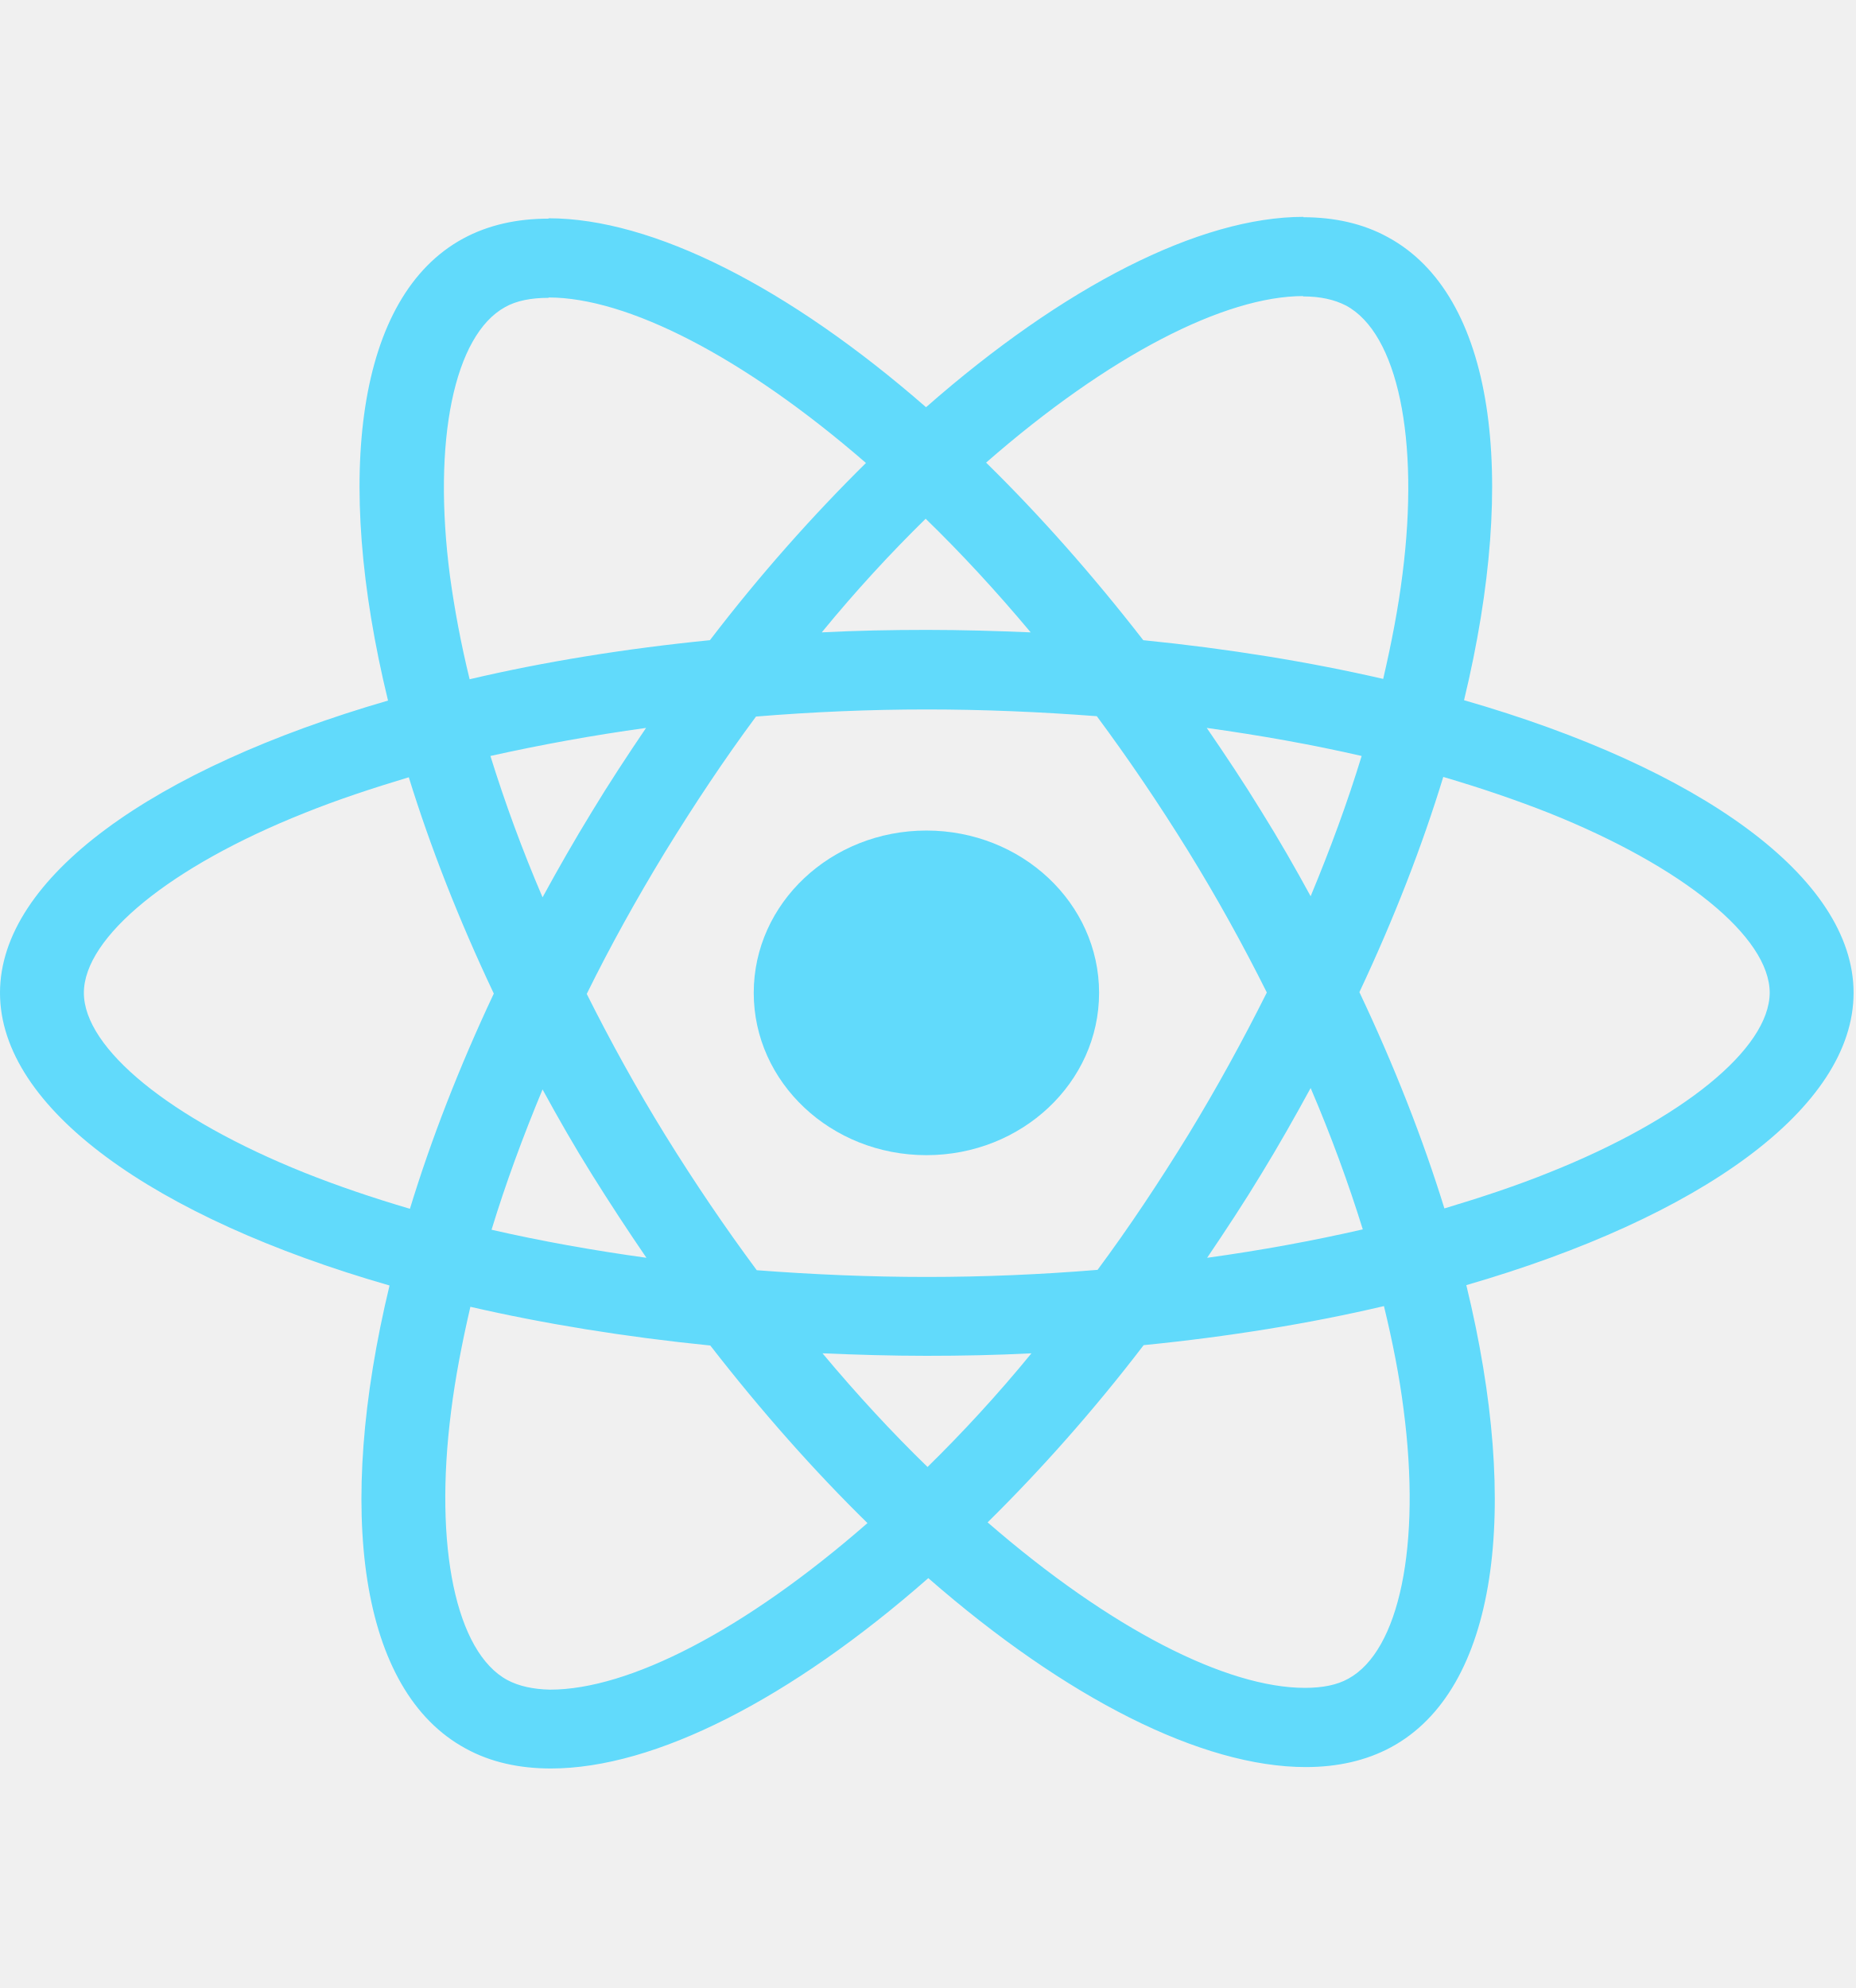
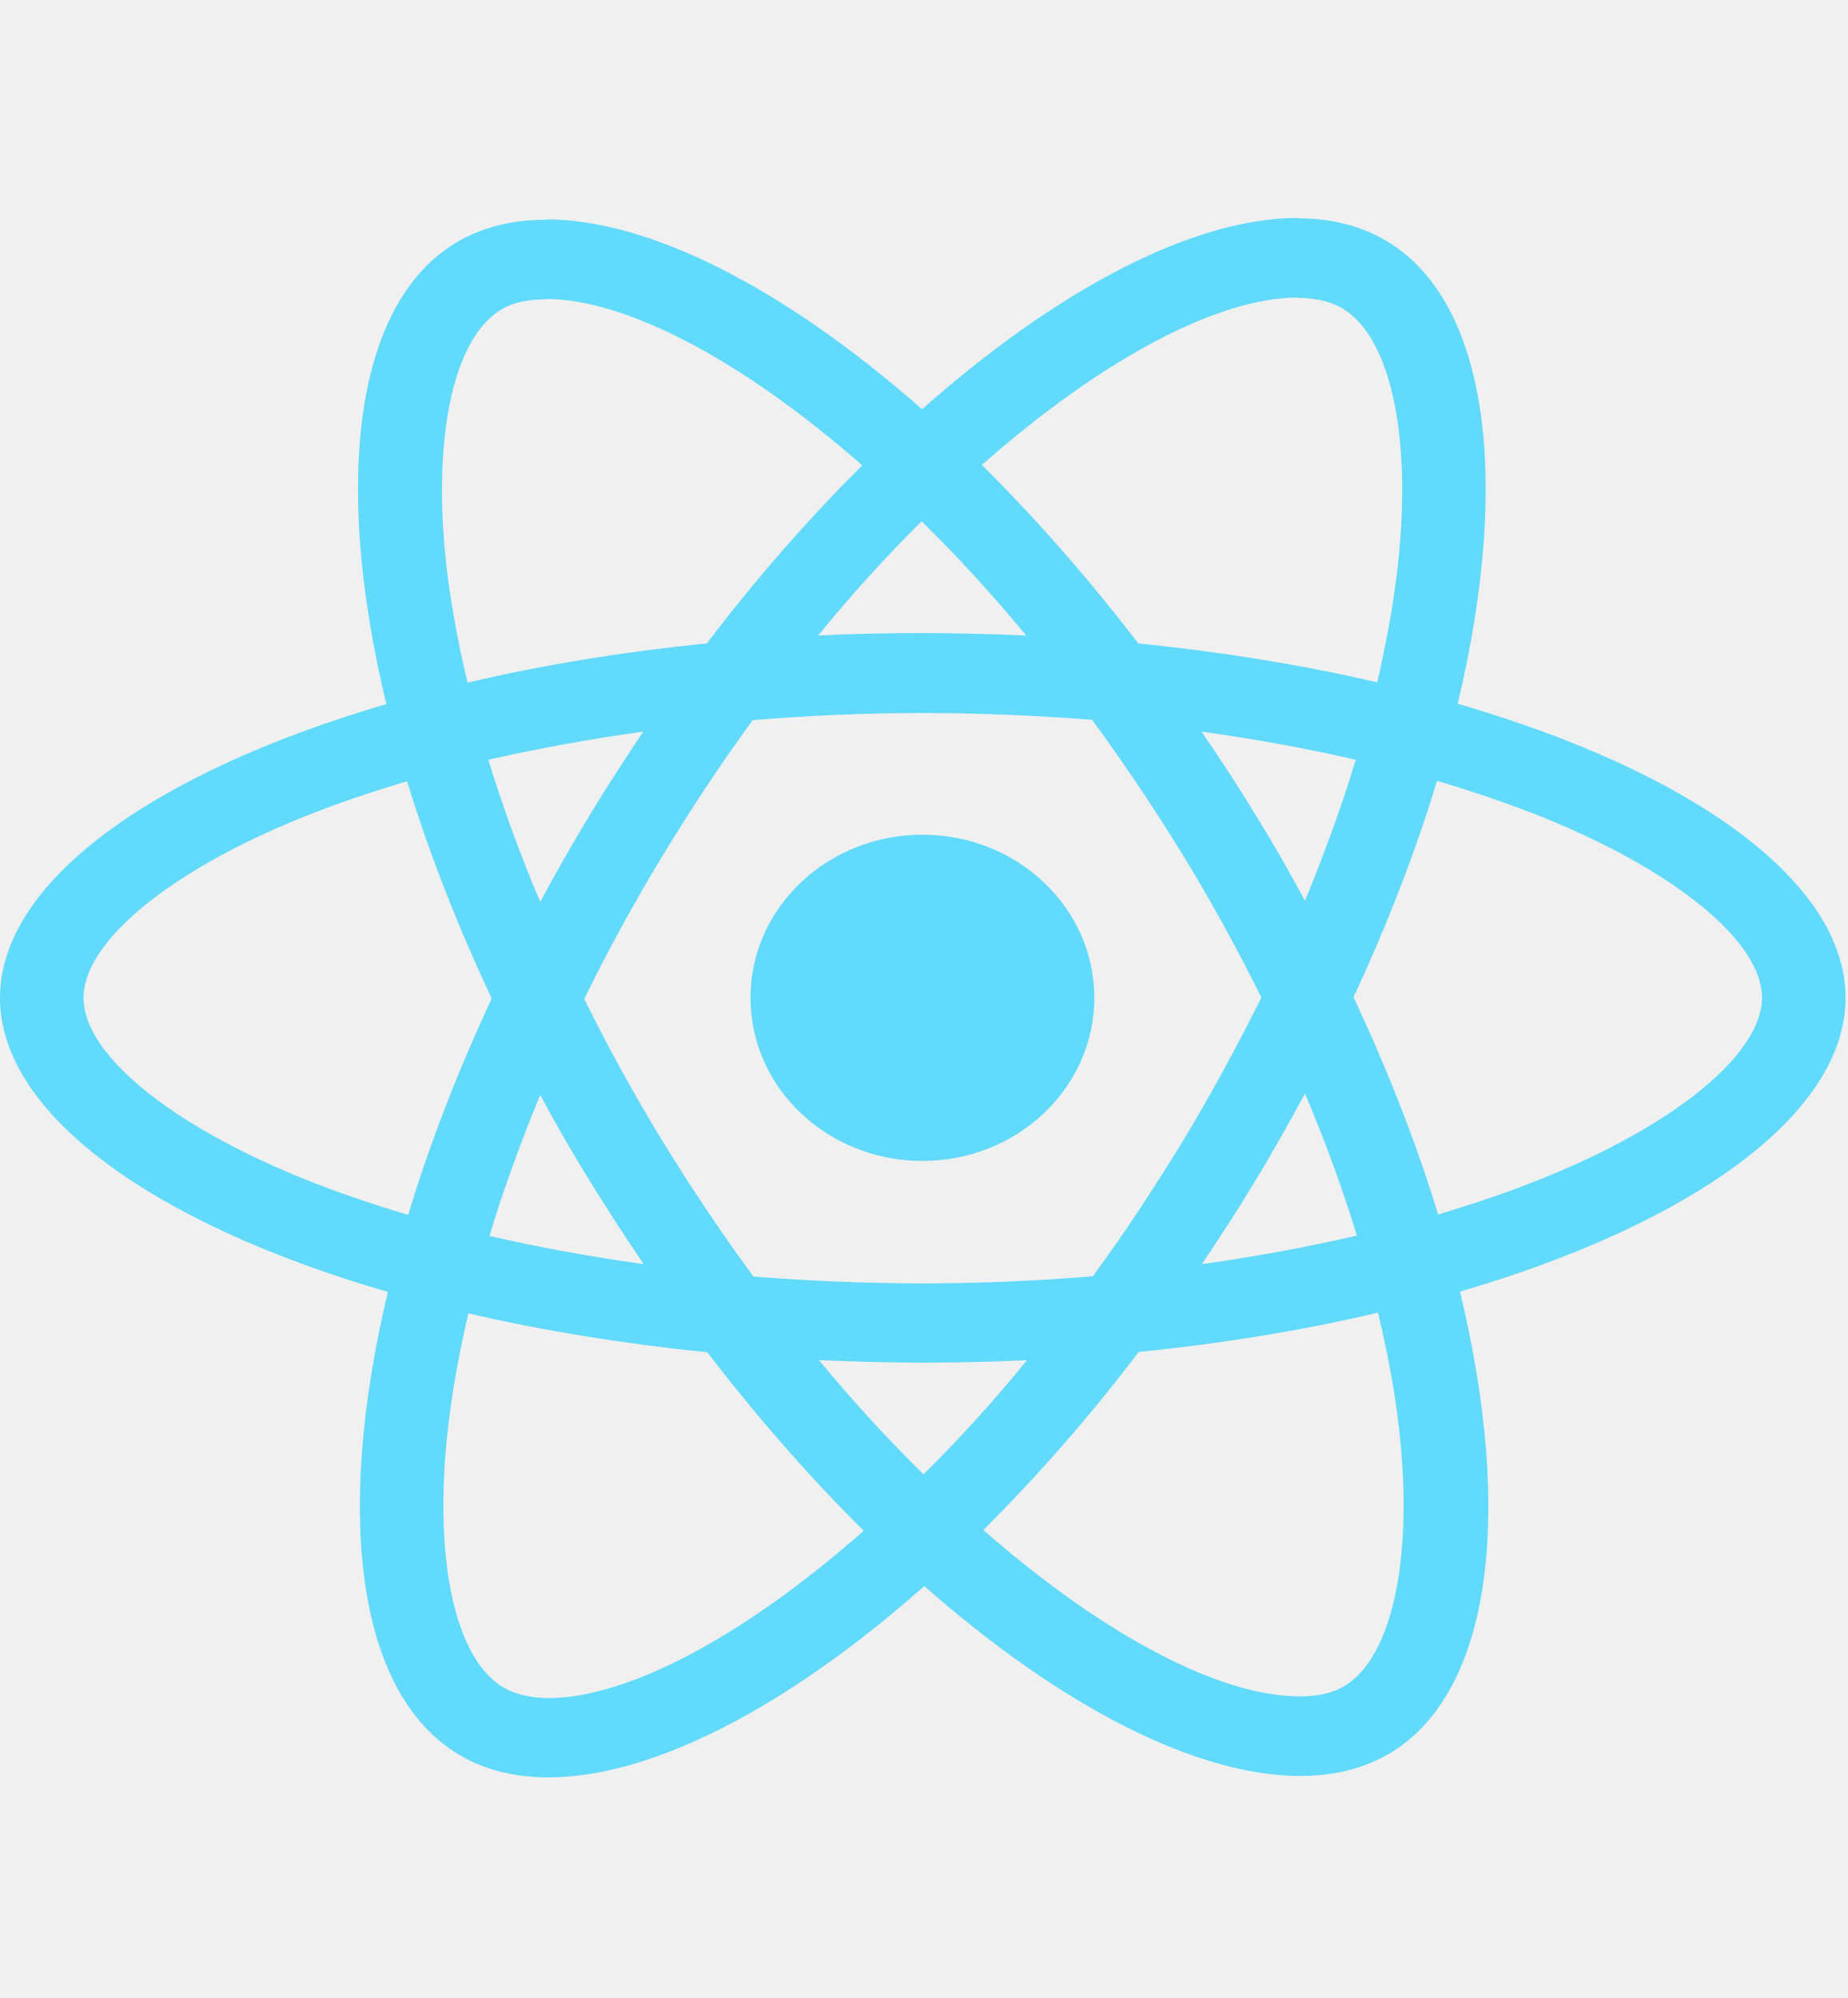
- <svg xmlns="http://www.w3.org/2000/svg" width="98" height="105" viewBox="0 0 98 105" fill="none">
-   <g clip-path="url(#clip0_22:2)">
-     <path d="M97.9 52.439C97.9 46.343 89.778 40.566 77.326 36.983C80.2 25.053 78.923 15.562 73.295 12.523C71.998 11.81 70.482 11.473 68.825 11.473V15.656C69.743 15.656 70.482 15.824 71.1 16.143C73.814 17.606 74.992 23.177 74.073 30.343C73.854 32.106 73.495 33.963 73.056 35.858C69.145 34.957 64.874 34.263 60.384 33.813C57.69 30.343 54.897 27.192 52.083 24.434C58.588 18.751 64.695 15.637 68.845 15.637V11.454C63.358 11.454 56.174 15.13 48.91 21.508C41.646 15.168 34.463 11.529 28.975 11.529V15.712C33.106 15.712 39.232 18.807 45.737 24.453C42.944 27.21 40.15 30.343 37.496 33.813C32.986 34.263 28.715 34.957 24.804 35.876C24.345 34.001 24.006 32.181 23.767 30.437C22.829 23.271 23.986 17.7 26.68 16.218C27.279 15.881 28.057 15.731 28.975 15.731V11.548C27.299 11.548 25.782 11.885 24.465 12.598C18.858 15.637 17.6 25.109 20.494 37.002C8.082 40.603 0 46.362 0 52.439C0 58.536 8.122 64.313 20.574 67.896C17.7 79.826 18.977 89.317 24.605 92.356C25.902 93.069 27.418 93.406 29.095 93.406C34.582 93.406 41.766 89.73 49.03 83.352C56.294 89.692 63.477 93.331 68.965 93.331C70.641 93.331 72.158 92.993 73.475 92.281C79.082 89.242 80.34 79.769 77.446 67.877C89.818 64.294 97.9 58.517 97.9 52.439V52.439ZM71.918 39.928C71.18 42.348 70.262 44.843 69.224 47.337C68.406 45.837 67.548 44.336 66.61 42.835C65.692 41.335 64.715 39.872 63.737 38.446C66.57 38.84 69.304 39.328 71.918 39.928ZM62.779 59.905C61.222 62.437 59.626 64.838 57.97 67.07C54.996 67.314 51.983 67.445 48.95 67.445C45.937 67.445 42.923 67.314 39.97 67.089C38.314 64.857 36.697 62.475 35.141 59.961C33.624 57.504 32.248 55.009 30.99 52.496C32.228 49.982 33.624 47.469 35.121 45.011C36.678 42.479 38.274 40.078 39.93 37.846C42.904 37.602 45.917 37.471 48.95 37.471C51.963 37.471 54.977 37.602 57.93 37.827C59.586 40.059 61.203 42.441 62.759 44.955C64.276 47.412 65.653 49.907 66.91 52.421C65.653 54.934 64.276 57.448 62.779 59.905ZM69.224 57.466C70.302 59.98 71.22 62.493 71.978 64.932C69.364 65.532 66.61 66.039 63.757 66.433C64.734 64.988 65.712 63.506 66.63 61.987C67.548 60.486 68.406 58.967 69.224 57.466ZM48.99 77.481C47.134 75.68 45.278 73.673 43.442 71.478C45.238 71.553 47.074 71.61 48.93 71.61C50.806 71.61 52.662 71.572 54.478 71.478C52.682 73.673 50.826 75.68 48.99 77.481ZM34.143 66.433C31.31 66.039 28.576 65.551 25.962 64.951C26.7 62.531 27.618 60.036 28.656 57.541C29.474 59.042 30.332 60.543 31.27 62.043C32.208 63.544 33.166 65.007 34.143 66.433ZM48.89 27.398C50.746 29.199 52.602 31.206 54.438 33.4C52.642 33.325 50.806 33.269 48.95 33.269C47.074 33.269 45.218 33.306 43.403 33.4C45.198 31.206 47.054 29.199 48.89 27.398ZM34.123 38.446C33.145 39.891 32.168 41.372 31.25 42.892C30.332 44.392 29.474 45.893 28.656 47.394C27.578 44.88 26.66 42.367 25.902 39.928C28.516 39.346 31.27 38.84 34.123 38.446V38.446ZM16.064 61.931C9 59.098 4.43 55.384 4.43 52.439C4.43 49.494 9 45.762 16.064 42.948C17.78 42.254 19.656 41.635 21.591 41.053C22.729 44.73 24.226 48.556 26.081 52.477C24.245 56.379 22.769 60.186 21.651 63.844C19.676 63.263 17.8 62.625 16.064 61.931ZM26.8 88.736C24.086 87.272 22.909 81.701 23.826 74.536C24.046 72.773 24.405 70.916 24.844 69.021C28.755 69.921 33.026 70.615 37.516 71.066C40.21 74.536 43.003 77.687 45.817 80.445C39.312 86.128 33.205 89.242 29.055 89.242C28.157 89.223 27.398 89.054 26.8 88.736V88.736ZM74.133 74.442C75.071 81.608 73.914 87.179 71.22 88.66C70.621 88.998 69.843 89.148 68.925 89.148C64.794 89.148 58.668 86.053 52.163 80.407C54.956 77.65 57.75 74.517 60.404 71.047C64.914 70.597 69.184 69.903 73.096 68.984C73.555 70.878 73.914 72.698 74.133 74.442V74.442ZM81.816 61.931C80.1 62.625 78.224 63.244 76.289 63.825C75.151 60.149 73.654 56.322 71.799 52.402C73.635 48.5 75.111 44.693 76.229 41.035C78.204 41.616 80.08 42.254 81.836 42.948C88.9 45.78 93.47 49.494 93.47 52.439C93.45 55.384 88.88 59.117 81.816 61.931V61.931Z" fill="#61DAFB" />
-     <path d="M48.93 61.012C53.967 61.012 58.05 57.174 58.05 52.439C58.05 47.705 53.967 43.867 48.93 43.867C43.894 43.867 39.81 47.705 39.81 52.439C39.81 57.174 43.894 61.012 48.93 61.012Z" fill="#61DAFB" />
-   </g>
-   <defs>
-     <clipPath id="clip0_22:2">
-       <rect width="97.9" height="104.86" fill="white" />
-     </clipPath>
-   </defs>
+ <svg xmlns="http://www.w3.org/2000/svg" width="49" height="53" viewBox="0 0 49 53" fill="none">
+   <path d="M48.95 26.469C48.95 23.392 44.889 20.476 38.663 18.668C40.1 12.646 39.461 7.855 36.648 6.321C35.999 5.961 35.241 5.791 34.413 5.791V7.902C34.872 7.902 35.241 7.988 35.55 8.149C36.907 8.887 37.496 11.699 37.037 15.316C36.927 16.206 36.747 17.143 36.528 18.1C34.572 17.645 32.437 17.295 30.192 17.067C28.845 15.316 27.448 13.725 26.041 12.334C29.294 9.465 32.347 7.893 34.423 7.893V5.781C31.679 5.781 28.087 7.637 24.455 10.856C20.823 7.656 17.231 5.819 14.487 5.819V7.931C16.553 7.931 19.616 9.493 22.869 12.343C21.472 13.735 20.075 15.316 18.748 17.067C16.493 17.295 14.358 17.645 12.402 18.109C12.173 17.162 12.003 16.244 11.883 15.363C11.414 11.746 11.993 8.934 13.34 8.186C13.639 8.016 14.028 7.94 14.487 7.94V5.829C13.649 5.829 12.891 5.999 12.232 6.359C9.429 7.893 8.8 12.674 10.247 18.677C4.041 20.495 0 23.402 0 26.469C0 29.547 4.061 32.463 10.287 34.271C8.85 40.293 9.489 45.084 12.302 46.618C12.951 46.977 13.709 47.148 14.547 47.148C17.291 47.148 20.883 45.292 24.515 42.073C28.147 45.273 31.739 47.11 34.483 47.11C35.321 47.11 36.079 46.94 36.737 46.58C39.541 45.046 40.17 40.264 38.723 34.262C44.909 32.453 48.95 29.537 48.95 26.469ZM35.959 20.154C35.59 21.375 35.131 22.635 34.612 23.894C34.203 23.137 33.774 22.379 33.305 21.622C32.846 20.864 32.357 20.126 31.868 19.406C33.285 19.605 34.652 19.851 35.959 20.154ZM31.39 30.238C30.611 31.516 29.813 32.728 28.985 33.855C27.498 33.978 25.992 34.044 24.475 34.044C22.968 34.044 21.462 33.978 19.985 33.864C19.157 32.737 18.349 31.535 17.57 30.266C16.812 29.026 16.124 27.767 15.495 26.498C16.114 25.229 16.812 23.96 17.561 22.72C18.339 21.442 19.137 20.23 19.965 19.103C21.452 18.98 22.958 18.914 24.475 18.914C25.982 18.914 27.488 18.98 28.965 19.094C29.793 20.22 30.601 21.423 31.38 22.692C32.138 23.932 32.826 25.191 33.455 26.46C32.826 27.729 32.138 28.997 31.39 30.238ZM34.612 29.007C35.151 30.276 35.61 31.544 35.989 32.775C34.682 33.078 33.305 33.334 31.878 33.533C32.367 32.804 32.856 32.056 33.315 31.289C33.774 30.531 34.203 29.764 34.612 29.007ZM24.495 39.109C23.567 38.2 22.639 37.187 21.721 36.08C22.619 36.117 23.537 36.146 24.465 36.146C25.403 36.146 26.331 36.127 27.239 36.08C26.341 37.187 25.413 38.2 24.495 39.109ZM17.072 33.533C15.655 33.334 14.288 33.088 12.981 32.785C13.35 31.563 13.809 30.304 14.328 29.045C14.737 29.802 15.166 30.56 15.635 31.317C16.104 32.075 16.583 32.813 17.072 33.533ZM24.445 13.829C25.373 14.738 26.301 15.751 27.219 16.859C26.321 16.821 25.403 16.793 24.475 16.793C23.537 16.793 22.609 16.812 21.701 16.859C22.599 15.751 23.527 14.738 24.445 13.829ZM17.062 19.406C16.573 20.135 16.084 20.883 15.625 21.65C15.166 22.407 14.737 23.165 14.328 23.922C13.789 22.654 13.33 21.385 12.951 20.154C14.258 19.861 15.635 19.605 17.062 19.406ZM8.032 31.26C4.5 29.831 2.215 27.956 2.215 26.469C2.215 24.983 4.5 23.099 8.032 21.678C8.89 21.328 9.828 21.016 10.796 20.722C11.364 22.578 12.113 24.509 13.041 26.488C12.123 28.458 11.384 30.38 10.826 32.226C9.838 31.933 8.9 31.611 8.032 31.26ZM13.4 44.79C12.043 44.052 11.454 41.24 11.913 37.623C12.023 36.733 12.203 35.795 12.422 34.839C14.378 35.294 16.513 35.644 18.758 35.871C20.105 37.623 21.502 39.214 22.909 40.605C19.656 43.474 16.603 45.046 14.527 45.046C14.078 45.036 13.699 44.951 13.4 44.79ZM37.067 37.575C37.536 41.192 36.957 44.004 35.61 44.752C35.311 44.923 34.922 44.999 34.463 44.999C32.397 44.999 29.334 43.436 26.081 40.586C27.478 39.195 28.875 37.613 30.202 35.862C32.457 35.635 34.592 35.284 36.548 34.82C36.777 35.777 36.957 36.695 37.067 37.575ZM40.908 31.26C40.05 31.611 39.112 31.923 38.144 32.217C37.576 30.361 36.827 28.429 35.899 26.451C36.817 24.481 37.556 22.559 38.114 20.713C39.102 21.006 40.04 21.328 40.918 21.678C44.45 23.108 46.735 24.983 46.735 26.469C46.725 27.956 44.44 29.84 40.908 31.26Z" fill="#61DAFB" />
+   <path d="M24.465 30.796C26.983 30.796 29.025 28.859 29.025 26.469C29.025 24.08 26.983 22.142 24.465 22.142C21.947 22.142 19.905 24.08 19.905 26.469C19.905 28.859 21.947 30.796 24.465 30.796Z" fill="#61DAFB" />
</svg>
